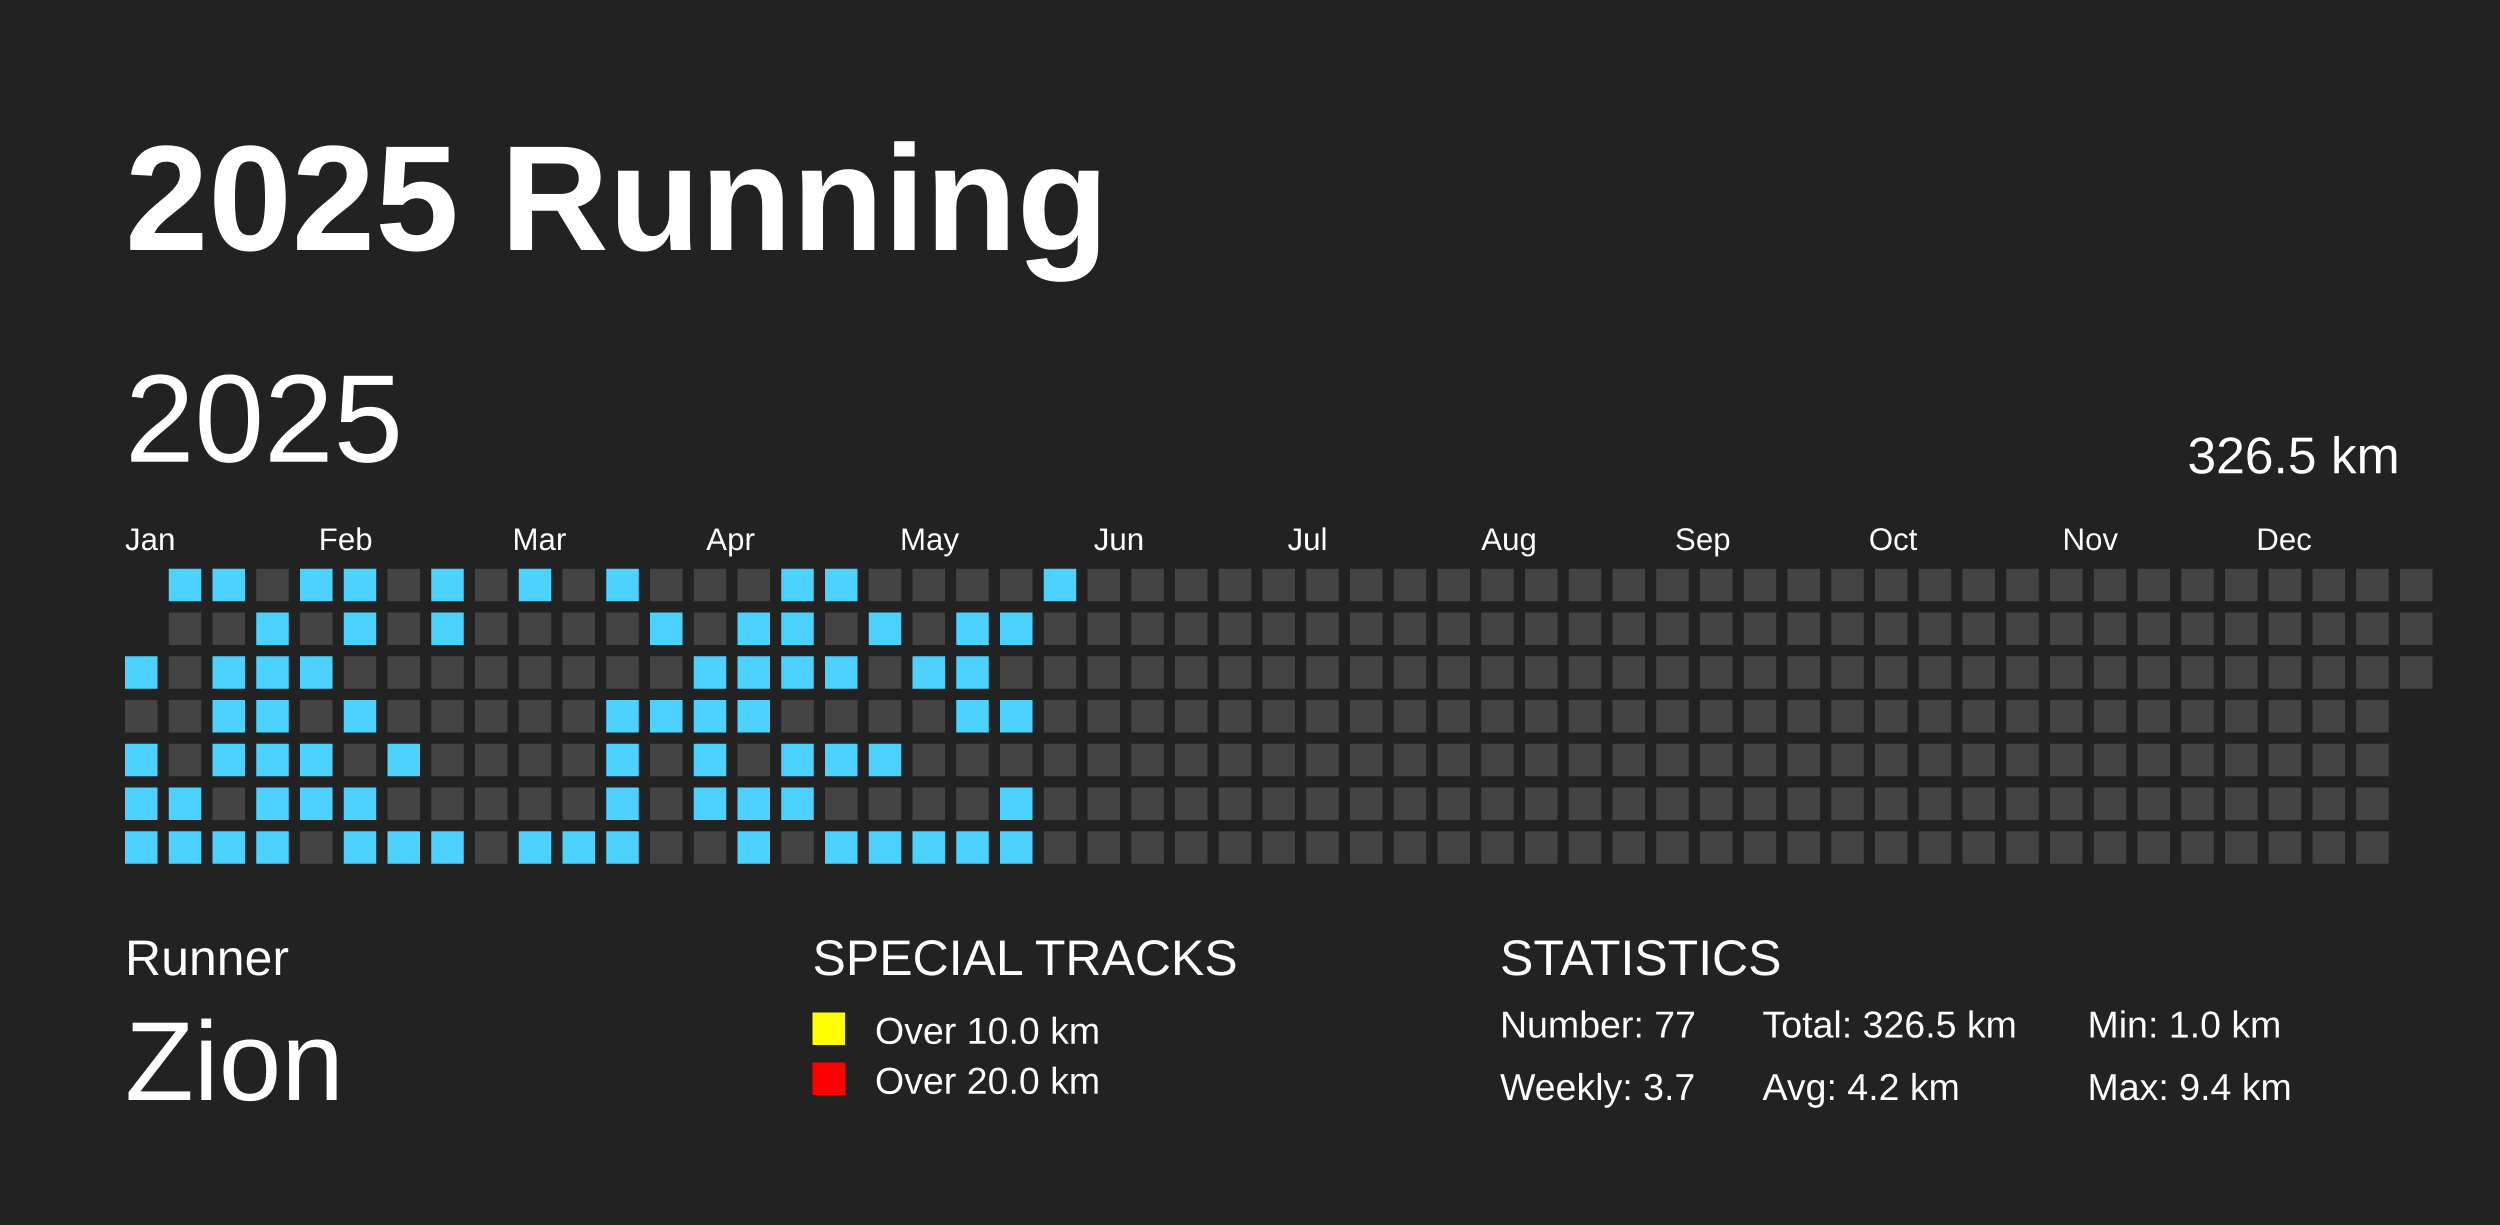
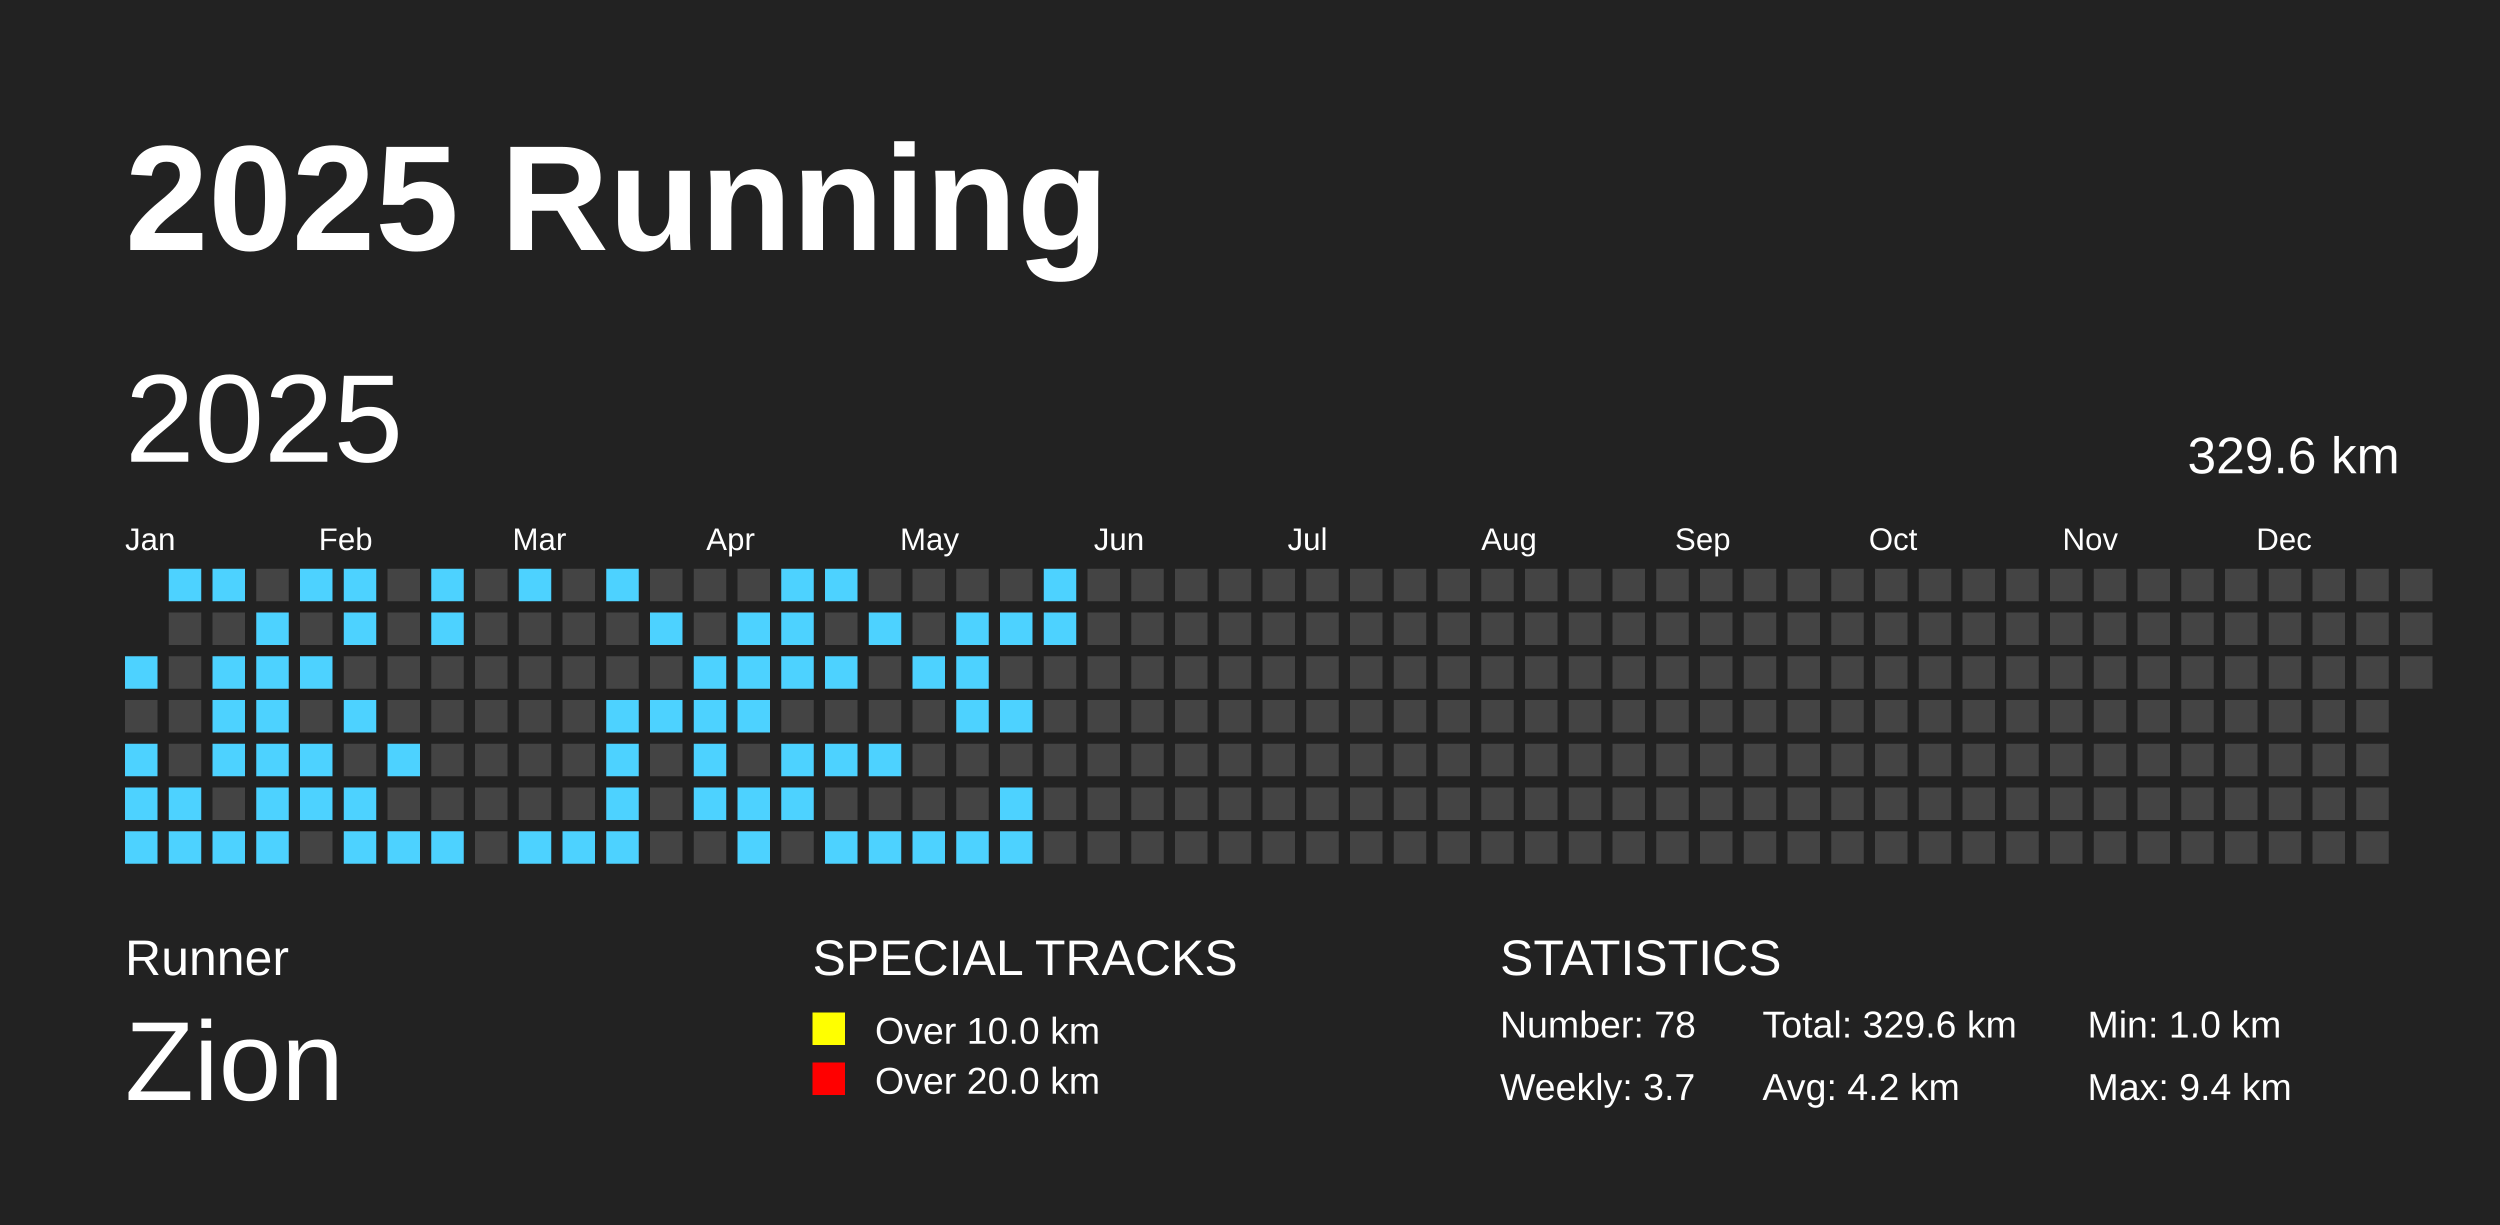
<svg xmlns="http://www.w3.org/2000/svg" baseProfile="full" height="98mm" version="1.1" viewBox="0,0,200,98" width="200mm">
  <defs />
  <rect fill="#222222" height="98" width="200" x="0" y="0" />
  <text fill="#FFFFFF" style="font-size:12px; font-family:Arial; font-weight:bold;" x="10" y="20">2025 Running</text>
  <text fill="#FFFFFF" style="font-size:4px; font-family:Arial" x="10" y="78">Runner</text>
  <text fill="#FFFFFF" style="font-size:9px; font-family:Arial" x="10" y="88">Zion</text>
  <text fill="#FFFFFF" style="font-size:4px; font-family:Arial" x="65" y="78">SPECIAL TRACKS</text>
  <rect fill="yellow" height="2.6" width="2.6" x="65" y="81" />
  <text fill="#FFFFFF" style="font-size:3px; font-family:Arial" x="70" y="83.5">Over 10.0 km</text>
  <rect fill="red" height="2.6" width="2.6" x="65" y="85" />
  <text fill="#FFFFFF" style="font-size:3px; font-family:Arial" x="70" y="87.5">Over 20.0 km</text>
  <text fill="#FFFFFF" style="font-size:4px; font-family:Arial" x="120" y="78">STATISTICS</text>
-   <text fill="#FFFFFF" style="font-size:3px; font-family:Arial" x="120" y="83">Number: 77</text>
+   <text fill="#FFFFFF" style="font-size:3px; font-family:Arial" x="120" y="83">Number: 78</text>
  <text fill="#FFFFFF" style="font-size:3px; font-family:Arial" x="120" y="88">Weekly: 3.7</text>
-   <text fill="#FFFFFF" style="font-size:3px; font-family:Arial" x="141" y="83">Total: 326.5 km</text>
+   <text fill="#FFFFFF" style="font-size:3px; font-family:Arial" x="141" y="83">Total: 329.6 km</text>
  <text fill="#FFFFFF" style="font-size:3px; font-family:Arial" x="141" y="88">Avg: 4.2 km</text>
  <text fill="#FFFFFF" style="font-size:3px; font-family:Arial" x="167" y="83">Min: 1.0 km</text>
  <text fill="#FFFFFF" style="font-size:3px; font-family:Arial" x="167" y="88">Max: 9.4 km</text>
  <text dominant-baseline="hanging" fill="#FFFFFF" style="font-size:10.0px; font-family:Arial;" x="10" y="30">2025</text>
-   <text dominant-baseline="hanging" fill="#FFFFFF" style="font-size:4.125px; font-family:Arial;" x="175" y="35">326.5 km</text>
+   <text dominant-baseline="hanging" fill="#FFFFFF" style="font-size:4.125px; font-family:Arial;" x="175" y="35">329.6 km</text>
  <text fill="#FFFFFF" style="font-size:2.5px; font-family:Arial" x="10.0" y="44">Jan</text>
  <text fill="#FFFFFF" style="font-size:2.5px; font-family:Arial" x="25.5" y="44">Feb</text>
  <text fill="#FFFFFF" style="font-size:2.5px; font-family:Arial" x="41.0" y="44">Mar</text>
  <text fill="#FFFFFF" style="font-size:2.5px; font-family:Arial" x="56.5" y="44">Apr</text>
  <text fill="#FFFFFF" style="font-size:2.5px; font-family:Arial" x="72.0" y="44">May</text>
  <text fill="#FFFFFF" style="font-size:2.5px; font-family:Arial" x="87.5" y="44">Jun</text>
  <text fill="#FFFFFF" style="font-size:2.5px; font-family:Arial" x="103.0" y="44">Jul</text>
  <text fill="#FFFFFF" style="font-size:2.5px; font-family:Arial" x="118.5" y="44">Aug</text>
  <text fill="#FFFFFF" style="font-size:2.5px; font-family:Arial" x="134.0" y="44">Sep</text>
  <text fill="#FFFFFF" style="font-size:2.5px; font-family:Arial" x="149.5" y="44">Oct</text>
  <text fill="#FFFFFF" style="font-size:2.5px; font-family:Arial" x="165.0" y="44">Nov</text>
  <text fill="#FFFFFF" style="font-size:2.5px; font-family:Arial" x="180.5" y="44">Dec</text>
  <rect fill="#4DD2FF" height="2.6" width="2.6" x="10.0" y="52.5" />
  <rect fill="#444444" height="2.6" width="2.6" x="10.0" y="56.0" />
  <rect fill="#4DD2FF" height="2.6" width="2.6" x="10.0" y="59.5" />
  <rect fill="#4DD2FF" height="2.6" width="2.6" x="10.0" y="63.0" />
  <rect fill="#4DD2FF" height="2.6" width="2.6" x="10.0" y="66.5" />
  <rect fill="#4DD2FF" height="2.6" width="2.6" x="13.5" y="45.5" />
  <rect fill="#444444" height="2.6" width="2.6" x="13.5" y="49.0" />
  <rect fill="#444444" height="2.6" width="2.6" x="13.5" y="52.5" />
  <rect fill="#444444" height="2.6" width="2.6" x="13.5" y="56.0" />
  <rect fill="#444444" height="2.6" width="2.6" x="13.5" y="59.5" />
  <rect fill="#4DD2FF" height="2.6" width="2.6" x="13.5" y="63.0" />
  <rect fill="#4DD2FF" height="2.6" width="2.6" x="13.5" y="66.5" />
  <rect fill="#4DD2FF" height="2.6" width="2.6" x="17.0" y="45.5" />
  <rect fill="#444444" height="2.6" width="2.6" x="17.0" y="49.0" />
  <rect fill="#4DD2FF" height="2.6" width="2.6" x="17.0" y="52.5" />
  <rect fill="#4DD2FF" height="2.6" width="2.6" x="17.0" y="56.0" />
  <rect fill="#4DD2FF" height="2.6" width="2.6" x="17.0" y="59.5" />
  <rect fill="#444444" height="2.6" width="2.6" x="17.0" y="63.0" />
  <rect fill="#4DD2FF" height="2.6" width="2.6" x="17.0" y="66.5" />
  <rect fill="#444444" height="2.6" width="2.6" x="20.5" y="45.5" />
  <rect fill="#4DD2FF" height="2.6" width="2.6" x="20.5" y="49.0" />
  <rect fill="#4DD2FF" height="2.6" width="2.6" x="20.5" y="52.5" />
  <rect fill="#4DD2FF" height="2.6" width="2.6" x="20.5" y="56.0" />
  <rect fill="#4DD2FF" height="2.6" width="2.6" x="20.5" y="59.5" />
  <rect fill="#4DD2FF" height="2.6" width="2.6" x="20.5" y="63.0" />
  <rect fill="#4DD2FF" height="2.6" width="2.6" x="20.5" y="66.5" />
  <rect fill="#4DD2FF" height="2.6" width="2.6" x="24.0" y="45.5" />
  <rect fill="#444444" height="2.6" width="2.6" x="24.0" y="49.0" />
  <rect fill="#4DD2FF" height="2.6" width="2.6" x="24.0" y="52.5" />
  <rect fill="#444444" height="2.6" width="2.6" x="24.0" y="56.0" />
  <rect fill="#4DD2FF" height="2.6" width="2.6" x="24.0" y="59.5" />
  <rect fill="#4DD2FF" height="2.6" width="2.6" x="24.0" y="63.0" />
  <rect fill="#444444" height="2.6" width="2.6" x="24.0" y="66.5" />
  <rect fill="#4DD2FF" height="2.6" width="2.6" x="27.5" y="45.5" />
  <rect fill="#4DD2FF" height="2.6" width="2.6" x="27.5" y="49.0" />
  <rect fill="#444444" height="2.6" width="2.6" x="27.5" y="52.5" />
  <rect fill="#4DD2FF" height="2.6" width="2.6" x="27.5" y="56.0" />
  <rect fill="#444444" height="2.6" width="2.6" x="27.5" y="59.5" />
  <rect fill="#4DD2FF" height="2.6" width="2.6" x="27.5" y="63.0" />
  <rect fill="#4DD2FF" height="2.6" width="2.6" x="27.5" y="66.5" />
  <rect fill="#444444" height="2.6" width="2.6" x="31.0" y="45.5" />
  <rect fill="#444444" height="2.6" width="2.6" x="31.0" y="49.0" />
  <rect fill="#444444" height="2.6" width="2.6" x="31.0" y="52.5" />
  <rect fill="#444444" height="2.6" width="2.6" x="31.0" y="56.0" />
  <rect fill="#4DD2FF" height="2.6" width="2.6" x="31.0" y="59.5" />
  <rect fill="#444444" height="2.6" width="2.6" x="31.0" y="63.0" />
  <rect fill="#4DD2FF" height="2.6" width="2.6" x="31.0" y="66.5" />
  <rect fill="#4DD2FF" height="2.6" width="2.6" x="34.5" y="45.5" />
  <rect fill="#4DD2FF" height="2.6" width="2.6" x="34.5" y="49.0" />
  <rect fill="#444444" height="2.6" width="2.6" x="34.5" y="52.5" />
  <rect fill="#444444" height="2.6" width="2.6" x="34.5" y="56.0" />
  <rect fill="#444444" height="2.6" width="2.6" x="34.5" y="59.5" />
  <rect fill="#444444" height="2.6" width="2.6" x="34.5" y="63.0" />
  <rect fill="#4DD2FF" height="2.6" width="2.6" x="34.5" y="66.5" />
  <rect fill="#444444" height="2.6" width="2.6" x="38.0" y="45.5" />
  <rect fill="#444444" height="2.6" width="2.6" x="38.0" y="49.0" />
  <rect fill="#444444" height="2.6" width="2.6" x="38.0" y="52.5" />
  <rect fill="#444444" height="2.6" width="2.6" x="38.0" y="56.0" />
  <rect fill="#444444" height="2.6" width="2.6" x="38.0" y="59.5" />
  <rect fill="#444444" height="2.6" width="2.6" x="38.0" y="63.0" />
  <rect fill="#444444" height="2.6" width="2.6" x="38.0" y="66.5" />
  <rect fill="#4DD2FF" height="2.6" width="2.6" x="41.5" y="45.5" />
  <rect fill="#444444" height="2.6" width="2.6" x="41.5" y="49.0" />
  <rect fill="#444444" height="2.6" width="2.6" x="41.5" y="52.5" />
  <rect fill="#444444" height="2.6" width="2.6" x="41.5" y="56.0" />
  <rect fill="#444444" height="2.6" width="2.6" x="41.5" y="59.5" />
  <rect fill="#444444" height="2.6" width="2.6" x="41.5" y="63.0" />
  <rect fill="#4DD2FF" height="2.6" width="2.6" x="41.5" y="66.5" />
  <rect fill="#444444" height="2.6" width="2.6" x="45.0" y="45.5" />
  <rect fill="#444444" height="2.6" width="2.6" x="45.0" y="49.0" />
  <rect fill="#444444" height="2.6" width="2.6" x="45.0" y="52.5" />
  <rect fill="#444444" height="2.6" width="2.6" x="45.0" y="56.0" />
  <rect fill="#444444" height="2.6" width="2.6" x="45.0" y="59.5" />
  <rect fill="#444444" height="2.6" width="2.6" x="45.0" y="63.0" />
  <rect fill="#4DD2FF" height="2.6" width="2.6" x="45.0" y="66.5" />
  <rect fill="#4DD2FF" height="2.6" width="2.6" x="48.5" y="45.5" />
  <rect fill="#444444" height="2.6" width="2.6" x="48.5" y="49.0" />
  <rect fill="#444444" height="2.6" width="2.6" x="48.5" y="52.5" />
  <rect fill="#4DD2FF" height="2.6" width="2.6" x="48.5" y="56.0" />
  <rect fill="#4DD2FF" height="2.6" width="2.6" x="48.5" y="59.5" />
  <rect fill="#4DD2FF" height="2.6" width="2.6" x="48.5" y="63.0" />
  <rect fill="#4DD2FF" height="2.6" width="2.6" x="48.5" y="66.5" />
  <rect fill="#444444" height="2.6" width="2.6" x="52.0" y="45.5" />
  <rect fill="#4DD2FF" height="2.6" width="2.6" x="52.0" y="49.0" />
  <rect fill="#444444" height="2.6" width="2.6" x="52.0" y="52.5" />
  <rect fill="#4DD2FF" height="2.6" width="2.6" x="52.0" y="56.0" />
  <rect fill="#444444" height="2.6" width="2.6" x="52.0" y="59.5" />
  <rect fill="#444444" height="2.6" width="2.6" x="52.0" y="63.0" />
  <rect fill="#444444" height="2.6" width="2.6" x="52.0" y="66.5" />
  <rect fill="#444444" height="2.6" width="2.6" x="55.5" y="45.5" />
  <rect fill="#444444" height="2.6" width="2.6" x="55.5" y="49.0" />
  <rect fill="#4DD2FF" height="2.6" width="2.6" x="55.5" y="52.5" />
  <rect fill="#4DD2FF" height="2.6" width="2.6" x="55.5" y="56.0" />
  <rect fill="#4DD2FF" height="2.6" width="2.6" x="55.5" y="59.5" />
  <rect fill="#4DD2FF" height="2.6" width="2.6" x="55.5" y="63.0" />
  <rect fill="#444444" height="2.6" width="2.6" x="55.5" y="66.5" />
  <rect fill="#444444" height="2.6" width="2.6" x="59.0" y="45.5" />
  <rect fill="#4DD2FF" height="2.6" width="2.6" x="59.0" y="49.0" />
  <rect fill="#4DD2FF" height="2.6" width="2.6" x="59.0" y="52.5" />
  <rect fill="#4DD2FF" height="2.6" width="2.6" x="59.0" y="56.0" />
  <rect fill="#444444" height="2.6" width="2.6" x="59.0" y="59.5" />
  <rect fill="#4DD2FF" height="2.6" width="2.6" x="59.0" y="63.0" />
  <rect fill="#4DD2FF" height="2.6" width="2.6" x="59.0" y="66.5" />
  <rect fill="#4DD2FF" height="2.6" width="2.6" x="62.5" y="45.5" />
  <rect fill="#4DD2FF" height="2.6" width="2.6" x="62.5" y="49.0" />
  <rect fill="#4DD2FF" height="2.6" width="2.6" x="62.5" y="52.5" />
  <rect fill="#444444" height="2.6" width="2.6" x="62.5" y="56.0" />
  <rect fill="#4DD2FF" height="2.6" width="2.6" x="62.5" y="59.5" />
  <rect fill="#4DD2FF" height="2.6" width="2.6" x="62.5" y="63.0" />
  <rect fill="#444444" height="2.6" width="2.6" x="62.5" y="66.5" />
  <rect fill="#4DD2FF" height="2.6" width="2.6" x="66.0" y="45.5" />
  <rect fill="#444444" height="2.6" width="2.6" x="66.0" y="49.0" />
  <rect fill="#4DD2FF" height="2.6" width="2.6" x="66.0" y="52.5" />
  <rect fill="#444444" height="2.6" width="2.6" x="66.0" y="56.0" />
  <rect fill="#4DD2FF" height="2.6" width="2.6" x="66.0" y="59.5" />
  <rect fill="#444444" height="2.6" width="2.6" x="66.0" y="63.0" />
  <rect fill="#4DD2FF" height="2.6" width="2.6" x="66.0" y="66.5" />
  <rect fill="#444444" height="2.6" width="2.6" x="69.5" y="45.5" />
  <rect fill="#4DD2FF" height="2.6" width="2.6" x="69.5" y="49.0" />
  <rect fill="#444444" height="2.6" width="2.6" x="69.5" y="52.5" />
  <rect fill="#444444" height="2.6" width="2.6" x="69.5" y="56.0" />
  <rect fill="#4DD2FF" height="2.6" width="2.6" x="69.5" y="59.5" />
  <rect fill="#444444" height="2.6" width="2.6" x="69.5" y="63.0" />
  <rect fill="#4DD2FF" height="2.6" width="2.6" x="69.5" y="66.5" />
  <rect fill="#444444" height="2.6" width="2.6" x="73.0" y="45.5" />
  <rect fill="#444444" height="2.6" width="2.6" x="73.0" y="49.0" />
  <rect fill="#4DD2FF" height="2.6" width="2.6" x="73.0" y="52.5" />
  <rect fill="#444444" height="2.6" width="2.6" x="73.0" y="56.0" />
  <rect fill="#444444" height="2.6" width="2.6" x="73.0" y="59.5" />
  <rect fill="#444444" height="2.6" width="2.6" x="73.0" y="63.0" />
  <rect fill="#4DD2FF" height="2.6" width="2.6" x="73.0" y="66.5" />
  <rect fill="#444444" height="2.6" width="2.6" x="76.5" y="45.5" />
  <rect fill="#4DD2FF" height="2.6" width="2.6" x="76.5" y="49.0" />
  <rect fill="#4DD2FF" height="2.6" width="2.6" x="76.5" y="52.5" />
  <rect fill="#4DD2FF" height="2.6" width="2.6" x="76.5" y="56.0" />
  <rect fill="#444444" height="2.6" width="2.6" x="76.5" y="59.5" />
  <rect fill="#444444" height="2.6" width="2.6" x="76.5" y="63.0" />
  <rect fill="#4DD2FF" height="2.6" width="2.6" x="76.5" y="66.5" />
  <rect fill="#444444" height="2.6" width="2.6" x="80.0" y="45.5" />
  <rect fill="#4DD2FF" height="2.6" width="2.6" x="80.0" y="49.0" />
  <rect fill="#444444" height="2.6" width="2.6" x="80.0" y="52.5" />
  <rect fill="#4DD2FF" height="2.6" width="2.6" x="80.0" y="56.0" />
  <rect fill="#444444" height="2.6" width="2.6" x="80.0" y="59.5" />
  <rect fill="#4DD2FF" height="2.6" width="2.6" x="80.0" y="63.0" />
  <rect fill="#4DD2FF" height="2.6" width="2.6" x="80.0" y="66.5" />
  <rect fill="#4DD2FF" height="2.6" width="2.6" x="83.5" y="45.5" />
-   <rect fill="#444444" height="2.6" width="2.6" x="83.5" y="49.0" />
+   <rect fill="#4DD2FF" height="2.6" width="2.6" x="83.5" y="49.0" />
  <rect fill="#444444" height="2.6" width="2.6" x="83.5" y="52.5" />
  <rect fill="#444444" height="2.6" width="2.6" x="83.5" y="56.0" />
  <rect fill="#444444" height="2.6" width="2.6" x="83.5" y="59.5" />
  <rect fill="#444444" height="2.6" width="2.6" x="83.5" y="63.0" />
  <rect fill="#444444" height="2.6" width="2.6" x="83.5" y="66.5" />
  <rect fill="#444444" height="2.6" width="2.6" x="87.0" y="45.5" />
  <rect fill="#444444" height="2.6" width="2.6" x="87.0" y="49.0" />
  <rect fill="#444444" height="2.6" width="2.6" x="87.0" y="52.5" />
  <rect fill="#444444" height="2.6" width="2.6" x="87.0" y="56.0" />
  <rect fill="#444444" height="2.6" width="2.6" x="87.0" y="59.5" />
  <rect fill="#444444" height="2.6" width="2.6" x="87.0" y="63.0" />
  <rect fill="#444444" height="2.6" width="2.6" x="87.0" y="66.5" />
  <rect fill="#444444" height="2.6" width="2.6" x="90.5" y="45.5" />
  <rect fill="#444444" height="2.6" width="2.6" x="90.5" y="49.0" />
  <rect fill="#444444" height="2.6" width="2.6" x="90.5" y="52.5" />
  <rect fill="#444444" height="2.6" width="2.6" x="90.5" y="56.0" />
  <rect fill="#444444" height="2.6" width="2.6" x="90.5" y="59.5" />
  <rect fill="#444444" height="2.6" width="2.6" x="90.5" y="63.0" />
  <rect fill="#444444" height="2.6" width="2.6" x="90.5" y="66.5" />
  <rect fill="#444444" height="2.6" width="2.6" x="94.0" y="45.5" />
  <rect fill="#444444" height="2.6" width="2.6" x="94.0" y="49.0" />
  <rect fill="#444444" height="2.6" width="2.6" x="94.0" y="52.5" />
  <rect fill="#444444" height="2.6" width="2.6" x="94.0" y="56.0" />
  <rect fill="#444444" height="2.6" width="2.6" x="94.0" y="59.5" />
  <rect fill="#444444" height="2.6" width="2.6" x="94.0" y="63.0" />
  <rect fill="#444444" height="2.6" width="2.6" x="94.0" y="66.5" />
  <rect fill="#444444" height="2.6" width="2.6" x="97.5" y="45.5" />
  <rect fill="#444444" height="2.6" width="2.6" x="97.5" y="49.0" />
  <rect fill="#444444" height="2.6" width="2.6" x="97.5" y="52.5" />
  <rect fill="#444444" height="2.6" width="2.6" x="97.5" y="56.0" />
  <rect fill="#444444" height="2.6" width="2.6" x="97.5" y="59.5" />
  <rect fill="#444444" height="2.6" width="2.6" x="97.5" y="63.0" />
  <rect fill="#444444" height="2.6" width="2.6" x="97.5" y="66.5" />
  <rect fill="#444444" height="2.6" width="2.6" x="101.0" y="45.5" />
  <rect fill="#444444" height="2.6" width="2.6" x="101.0" y="49.0" />
  <rect fill="#444444" height="2.6" width="2.6" x="101.0" y="52.5" />
  <rect fill="#444444" height="2.6" width="2.6" x="101.0" y="56.0" />
  <rect fill="#444444" height="2.6" width="2.6" x="101.0" y="59.5" />
  <rect fill="#444444" height="2.6" width="2.6" x="101.0" y="63.0" />
  <rect fill="#444444" height="2.6" width="2.6" x="101.0" y="66.5" />
  <rect fill="#444444" height="2.6" width="2.6" x="104.5" y="45.5" />
  <rect fill="#444444" height="2.6" width="2.6" x="104.5" y="49.0" />
  <rect fill="#444444" height="2.6" width="2.6" x="104.5" y="52.5" />
  <rect fill="#444444" height="2.6" width="2.6" x="104.5" y="56.0" />
  <rect fill="#444444" height="2.6" width="2.6" x="104.5" y="59.5" />
  <rect fill="#444444" height="2.6" width="2.6" x="104.5" y="63.0" />
  <rect fill="#444444" height="2.6" width="2.6" x="104.5" y="66.5" />
  <rect fill="#444444" height="2.6" width="2.6" x="108.0" y="45.5" />
  <rect fill="#444444" height="2.6" width="2.6" x="108.0" y="49.0" />
  <rect fill="#444444" height="2.6" width="2.6" x="108.0" y="52.5" />
  <rect fill="#444444" height="2.6" width="2.6" x="108.0" y="56.0" />
  <rect fill="#444444" height="2.6" width="2.6" x="108.0" y="59.5" />
  <rect fill="#444444" height="2.6" width="2.6" x="108.0" y="63.0" />
  <rect fill="#444444" height="2.6" width="2.6" x="108.0" y="66.5" />
  <rect fill="#444444" height="2.6" width="2.6" x="111.5" y="45.5" />
  <rect fill="#444444" height="2.6" width="2.6" x="111.5" y="49.0" />
  <rect fill="#444444" height="2.6" width="2.6" x="111.5" y="52.5" />
  <rect fill="#444444" height="2.6" width="2.6" x="111.5" y="56.0" />
  <rect fill="#444444" height="2.6" width="2.6" x="111.5" y="59.5" />
  <rect fill="#444444" height="2.6" width="2.6" x="111.5" y="63.0" />
  <rect fill="#444444" height="2.6" width="2.6" x="111.5" y="66.5" />
  <rect fill="#444444" height="2.6" width="2.6" x="115.0" y="45.5" />
  <rect fill="#444444" height="2.6" width="2.6" x="115.0" y="49.0" />
  <rect fill="#444444" height="2.6" width="2.6" x="115.0" y="52.5" />
  <rect fill="#444444" height="2.6" width="2.6" x="115.0" y="56.0" />
  <rect fill="#444444" height="2.6" width="2.6" x="115.0" y="59.5" />
  <rect fill="#444444" height="2.6" width="2.6" x="115.0" y="63.0" />
  <rect fill="#444444" height="2.6" width="2.6" x="115.0" y="66.5" />
  <rect fill="#444444" height="2.6" width="2.6" x="118.5" y="45.5" />
  <rect fill="#444444" height="2.6" width="2.6" x="118.5" y="49.0" />
  <rect fill="#444444" height="2.6" width="2.6" x="118.5" y="52.5" />
  <rect fill="#444444" height="2.6" width="2.6" x="118.5" y="56.0" />
  <rect fill="#444444" height="2.6" width="2.6" x="118.5" y="59.5" />
  <rect fill="#444444" height="2.6" width="2.6" x="118.5" y="63.0" />
  <rect fill="#444444" height="2.6" width="2.6" x="118.5" y="66.5" />
  <rect fill="#444444" height="2.6" width="2.6" x="122.0" y="45.5" />
  <rect fill="#444444" height="2.6" width="2.6" x="122.0" y="49.0" />
  <rect fill="#444444" height="2.6" width="2.6" x="122.0" y="52.5" />
  <rect fill="#444444" height="2.6" width="2.6" x="122.0" y="56.0" />
  <rect fill="#444444" height="2.6" width="2.6" x="122.0" y="59.5" />
  <rect fill="#444444" height="2.6" width="2.6" x="122.0" y="63.0" />
  <rect fill="#444444" height="2.6" width="2.6" x="122.0" y="66.5" />
  <rect fill="#444444" height="2.6" width="2.6" x="125.5" y="45.5" />
  <rect fill="#444444" height="2.6" width="2.6" x="125.5" y="49.0" />
  <rect fill="#444444" height="2.6" width="2.6" x="125.5" y="52.5" />
  <rect fill="#444444" height="2.6" width="2.6" x="125.5" y="56.0" />
  <rect fill="#444444" height="2.6" width="2.6" x="125.5" y="59.5" />
  <rect fill="#444444" height="2.6" width="2.6" x="125.5" y="63.0" />
  <rect fill="#444444" height="2.6" width="2.6" x="125.5" y="66.5" />
  <rect fill="#444444" height="2.6" width="2.6" x="129.0" y="45.5" />
  <rect fill="#444444" height="2.6" width="2.6" x="129.0" y="49.0" />
  <rect fill="#444444" height="2.6" width="2.6" x="129.0" y="52.5" />
  <rect fill="#444444" height="2.6" width="2.6" x="129.0" y="56.0" />
  <rect fill="#444444" height="2.6" width="2.6" x="129.0" y="59.5" />
  <rect fill="#444444" height="2.6" width="2.6" x="129.0" y="63.0" />
  <rect fill="#444444" height="2.6" width="2.6" x="129.0" y="66.5" />
  <rect fill="#444444" height="2.6" width="2.6" x="132.5" y="45.5" />
  <rect fill="#444444" height="2.6" width="2.6" x="132.5" y="49.0" />
  <rect fill="#444444" height="2.6" width="2.6" x="132.5" y="52.5" />
  <rect fill="#444444" height="2.6" width="2.6" x="132.5" y="56.0" />
  <rect fill="#444444" height="2.6" width="2.6" x="132.5" y="59.5" />
  <rect fill="#444444" height="2.6" width="2.6" x="132.5" y="63.0" />
  <rect fill="#444444" height="2.6" width="2.6" x="132.5" y="66.5" />
  <rect fill="#444444" height="2.6" width="2.6" x="136.0" y="45.5" />
  <rect fill="#444444" height="2.6" width="2.6" x="136.0" y="49.0" />
  <rect fill="#444444" height="2.6" width="2.6" x="136.0" y="52.5" />
  <rect fill="#444444" height="2.6" width="2.6" x="136.0" y="56.0" />
  <rect fill="#444444" height="2.6" width="2.6" x="136.0" y="59.5" />
  <rect fill="#444444" height="2.6" width="2.6" x="136.0" y="63.0" />
  <rect fill="#444444" height="2.6" width="2.6" x="136.0" y="66.5" />
  <rect fill="#444444" height="2.6" width="2.6" x="139.5" y="45.5" />
  <rect fill="#444444" height="2.6" width="2.6" x="139.5" y="49.0" />
  <rect fill="#444444" height="2.6" width="2.6" x="139.5" y="52.5" />
  <rect fill="#444444" height="2.6" width="2.6" x="139.5" y="56.0" />
  <rect fill="#444444" height="2.6" width="2.6" x="139.5" y="59.5" />
  <rect fill="#444444" height="2.6" width="2.6" x="139.5" y="63.0" />
  <rect fill="#444444" height="2.6" width="2.6" x="139.5" y="66.5" />
  <rect fill="#444444" height="2.6" width="2.6" x="143.0" y="45.5" />
  <rect fill="#444444" height="2.6" width="2.6" x="143.0" y="49.0" />
  <rect fill="#444444" height="2.6" width="2.6" x="143.0" y="52.5" />
  <rect fill="#444444" height="2.6" width="2.6" x="143.0" y="56.0" />
  <rect fill="#444444" height="2.6" width="2.6" x="143.0" y="59.5" />
  <rect fill="#444444" height="2.6" width="2.6" x="143.0" y="63.0" />
  <rect fill="#444444" height="2.6" width="2.6" x="143.0" y="66.5" />
  <rect fill="#444444" height="2.6" width="2.6" x="146.5" y="45.5" />
  <rect fill="#444444" height="2.6" width="2.6" x="146.5" y="49.0" />
  <rect fill="#444444" height="2.6" width="2.6" x="146.5" y="52.5" />
  <rect fill="#444444" height="2.6" width="2.6" x="146.5" y="56.0" />
  <rect fill="#444444" height="2.6" width="2.6" x="146.5" y="59.5" />
  <rect fill="#444444" height="2.6" width="2.6" x="146.5" y="63.0" />
  <rect fill="#444444" height="2.6" width="2.6" x="146.5" y="66.5" />
  <rect fill="#444444" height="2.6" width="2.6" x="150.0" y="45.5" />
  <rect fill="#444444" height="2.6" width="2.6" x="150.0" y="49.0" />
  <rect fill="#444444" height="2.6" width="2.6" x="150.0" y="52.5" />
  <rect fill="#444444" height="2.6" width="2.6" x="150.0" y="56.0" />
  <rect fill="#444444" height="2.6" width="2.6" x="150.0" y="59.5" />
  <rect fill="#444444" height="2.6" width="2.6" x="150.0" y="63.0" />
  <rect fill="#444444" height="2.6" width="2.6" x="150.0" y="66.5" />
  <rect fill="#444444" height="2.6" width="2.6" x="153.5" y="45.5" />
  <rect fill="#444444" height="2.6" width="2.6" x="153.5" y="49.0" />
  <rect fill="#444444" height="2.6" width="2.6" x="153.5" y="52.5" />
  <rect fill="#444444" height="2.6" width="2.6" x="153.5" y="56.0" />
  <rect fill="#444444" height="2.6" width="2.6" x="153.5" y="59.5" />
  <rect fill="#444444" height="2.6" width="2.6" x="153.5" y="63.0" />
  <rect fill="#444444" height="2.6" width="2.6" x="153.5" y="66.5" />
  <rect fill="#444444" height="2.6" width="2.6" x="157.0" y="45.5" />
  <rect fill="#444444" height="2.6" width="2.6" x="157.0" y="49.0" />
  <rect fill="#444444" height="2.6" width="2.6" x="157.0" y="52.5" />
  <rect fill="#444444" height="2.6" width="2.6" x="157.0" y="56.0" />
  <rect fill="#444444" height="2.6" width="2.6" x="157.0" y="59.5" />
  <rect fill="#444444" height="2.6" width="2.6" x="157.0" y="63.0" />
  <rect fill="#444444" height="2.6" width="2.6" x="157.0" y="66.5" />
  <rect fill="#444444" height="2.6" width="2.6" x="160.5" y="45.5" />
  <rect fill="#444444" height="2.6" width="2.6" x="160.5" y="49.0" />
  <rect fill="#444444" height="2.6" width="2.6" x="160.5" y="52.5" />
  <rect fill="#444444" height="2.6" width="2.6" x="160.5" y="56.0" />
  <rect fill="#444444" height="2.6" width="2.6" x="160.5" y="59.5" />
  <rect fill="#444444" height="2.6" width="2.6" x="160.5" y="63.0" />
  <rect fill="#444444" height="2.6" width="2.6" x="160.5" y="66.5" />
  <rect fill="#444444" height="2.6" width="2.6" x="164.0" y="45.5" />
  <rect fill="#444444" height="2.6" width="2.6" x="164.0" y="49.0" />
  <rect fill="#444444" height="2.6" width="2.6" x="164.0" y="52.5" />
  <rect fill="#444444" height="2.6" width="2.6" x="164.0" y="56.0" />
  <rect fill="#444444" height="2.6" width="2.6" x="164.0" y="59.5" />
  <rect fill="#444444" height="2.6" width="2.6" x="164.0" y="63.0" />
  <rect fill="#444444" height="2.6" width="2.6" x="164.0" y="66.5" />
  <rect fill="#444444" height="2.6" width="2.6" x="167.5" y="45.5" />
  <rect fill="#444444" height="2.6" width="2.6" x="167.5" y="49.0" />
  <rect fill="#444444" height="2.6" width="2.6" x="167.5" y="52.5" />
  <rect fill="#444444" height="2.6" width="2.6" x="167.5" y="56.0" />
  <rect fill="#444444" height="2.6" width="2.6" x="167.5" y="59.5" />
  <rect fill="#444444" height="2.6" width="2.6" x="167.5" y="63.0" />
  <rect fill="#444444" height="2.6" width="2.6" x="167.5" y="66.5" />
  <rect fill="#444444" height="2.6" width="2.6" x="171.0" y="45.5" />
  <rect fill="#444444" height="2.6" width="2.6" x="171.0" y="49.0" />
  <rect fill="#444444" height="2.6" width="2.6" x="171.0" y="52.5" />
  <rect fill="#444444" height="2.6" width="2.6" x="171.0" y="56.0" />
  <rect fill="#444444" height="2.6" width="2.6" x="171.0" y="59.5" />
  <rect fill="#444444" height="2.6" width="2.6" x="171.0" y="63.0" />
  <rect fill="#444444" height="2.6" width="2.6" x="171.0" y="66.5" />
  <rect fill="#444444" height="2.6" width="2.6" x="174.5" y="45.5" />
  <rect fill="#444444" height="2.6" width="2.6" x="174.5" y="49.0" />
  <rect fill="#444444" height="2.6" width="2.6" x="174.5" y="52.5" />
  <rect fill="#444444" height="2.6" width="2.6" x="174.5" y="56.0" />
  <rect fill="#444444" height="2.6" width="2.6" x="174.5" y="59.5" />
  <rect fill="#444444" height="2.6" width="2.6" x="174.5" y="63.0" />
  <rect fill="#444444" height="2.6" width="2.6" x="174.5" y="66.5" />
  <rect fill="#444444" height="2.6" width="2.6" x="178.0" y="45.5" />
  <rect fill="#444444" height="2.6" width="2.6" x="178.0" y="49.0" />
  <rect fill="#444444" height="2.6" width="2.6" x="178.0" y="52.5" />
  <rect fill="#444444" height="2.6" width="2.6" x="178.0" y="56.0" />
  <rect fill="#444444" height="2.6" width="2.6" x="178.0" y="59.5" />
  <rect fill="#444444" height="2.6" width="2.6" x="178.0" y="63.0" />
  <rect fill="#444444" height="2.6" width="2.6" x="178.0" y="66.5" />
  <rect fill="#444444" height="2.6" width="2.6" x="181.5" y="45.5" />
  <rect fill="#444444" height="2.6" width="2.6" x="181.5" y="49.0" />
  <rect fill="#444444" height="2.6" width="2.6" x="181.5" y="52.5" />
  <rect fill="#444444" height="2.6" width="2.6" x="181.5" y="56.0" />
  <rect fill="#444444" height="2.6" width="2.6" x="181.5" y="59.5" />
  <rect fill="#444444" height="2.6" width="2.6" x="181.5" y="63.0" />
  <rect fill="#444444" height="2.6" width="2.6" x="181.5" y="66.5" />
  <rect fill="#444444" height="2.6" width="2.6" x="185.0" y="45.5" />
  <rect fill="#444444" height="2.6" width="2.6" x="185.0" y="49.0" />
  <rect fill="#444444" height="2.6" width="2.6" x="185.0" y="52.5" />
  <rect fill="#444444" height="2.6" width="2.6" x="185.0" y="56.0" />
  <rect fill="#444444" height="2.6" width="2.6" x="185.0" y="59.5" />
  <rect fill="#444444" height="2.6" width="2.6" x="185.0" y="63.0" />
  <rect fill="#444444" height="2.6" width="2.6" x="185.0" y="66.5" />
  <rect fill="#444444" height="2.6" width="2.6" x="188.5" y="45.5" />
  <rect fill="#444444" height="2.6" width="2.6" x="188.5" y="49.0" />
  <rect fill="#444444" height="2.6" width="2.6" x="188.5" y="52.5" />
  <rect fill="#444444" height="2.6" width="2.6" x="188.5" y="56.0" />
  <rect fill="#444444" height="2.6" width="2.6" x="188.5" y="59.5" />
  <rect fill="#444444" height="2.6" width="2.6" x="188.5" y="63.0" />
  <rect fill="#444444" height="2.6" width="2.6" x="188.5" y="66.5" />
  <rect fill="#444444" height="2.6" width="2.6" x="192.0" y="45.5" />
  <rect fill="#444444" height="2.6" width="2.6" x="192.0" y="49.0" />
  <rect fill="#444444" height="2.6" width="2.6" x="192.0" y="52.5" />
</svg>
